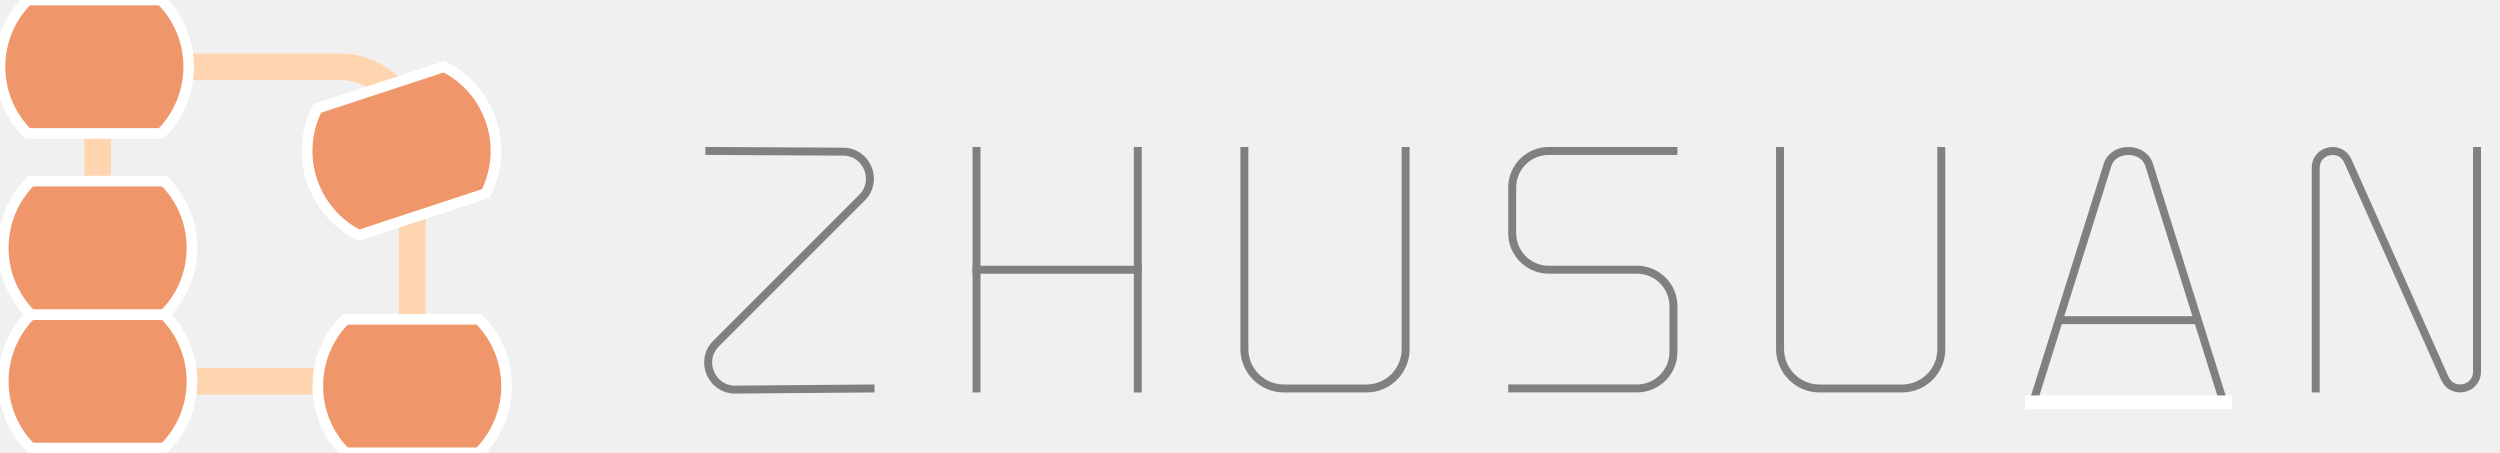
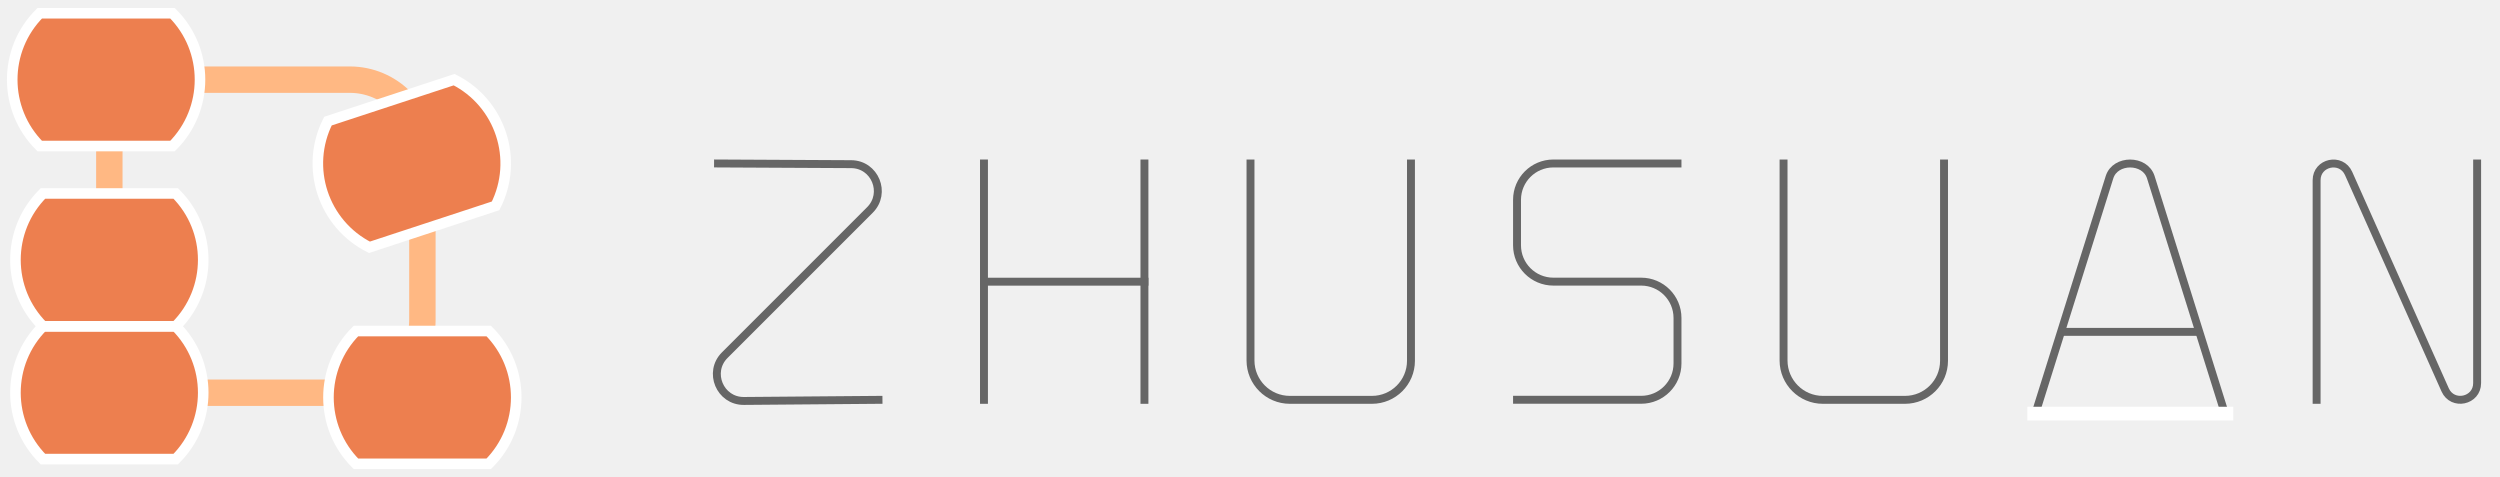
- <svg xmlns="http://www.w3.org/2000/svg" enable-background="new 0 0 471 85.31" viewBox="0 0 471 85.31">
-   <g stroke-miterlimit="10">
-     <path d="m63.91 71.84h-31.77c-7.59 0-13.75-6.16-13.75-13.75v-31.77c0-7.59 6.16-13.75 13.75-13.75h31.77c7.59 0 13.75 6.16 13.75 13.75v31.77c-.01 7.59-6.16 13.75-13.75 13.75z" fill="none" stroke="#ffd5b0" stroke-width="5" />
-     <path d="m30.35 0c6.94 6.94 6.94 18.2 0 25.14h-25.14c-6.95-6.94-6.95-18.2 0-25.14z" fill="#ef966a" stroke="#fff" stroke-width="2" />
-     <path d="m30.96 59.27c6.94 6.94 6.94 18.2 0 25.14h-25.14c-6.94-6.94-6.94-18.2 0-25.14z" fill="#ef966a" stroke="#fff" stroke-width="2" />
-     <path d="m30.96 34.12c6.94 6.94 6.94 18.2 0 25.14h-25.14c-6.94-6.94-6.94-18.2 0-25.14z" fill="#ef966a" stroke="#fff" stroke-width="2" />
-     <path d="m90.23 60.16c6.94 6.94 6.94 18.2 0 25.14h-25.15c-6.94-6.94-6.94-18.2 0-25.14z" fill="#ef966a" stroke="#fff" stroke-width="2" />
-     <path d="m83.67 12.57c8.76 4.43 12.28 15.12 7.85 23.89l-23.89 7.85c-8.76-4.43-12.28-15.12-7.85-23.89z" fill="#ef966a" stroke="#fff" stroke-width="2" />
-     <path d="m183.98 28.44v22.38 22.37" fill="none" stroke="#808080" stroke-linecap="square" stroke-width="1.5" />
-     <path d="m214.36 28.44v22.38 22.37" fill="none" stroke="#808080" stroke-linecap="square" stroke-width="1.5" />
-     <path d="m183.98 50.82h30.38" fill="none" stroke="#808080" stroke-linecap="square" stroke-width="1.5" />
-     <path d="m234.44 28.44v37.3c0 4.11 3.34 7.45 7.45 7.45h15.54c4.08 0 7.39-3.31 7.39-7.39v-37.36" fill="none" stroke="#808080" stroke-linecap="square" stroke-width="1.5" />
-     <path d="m335.36 28.44v37.3c0 4.11 3.34 7.45 7.45 7.45h15.54c4.08 0 7.39-3.31 7.39-7.39v-37.36" fill="none" stroke="#808080" stroke-linecap="square" stroke-width="1.5" />
-     <path d="m436.28 73.19v-41.58c0-3.41 4.66-4.4 6.05-1.29l18.29 40.99c1.39 3.11 6.05 2.12 6.05-1.29v-41.58" fill="none" stroke="#808080" stroke-linecap="square" stroke-width="1.5" />
-     <path d="m133.64 28.44 25.2.13c4.51.02 6.75 5.48 3.56 8.67l-13.57 13.57-13.92 13.92c-3.21 3.21-.91 8.71 3.63 8.67l25.48-.21" fill="none" stroke="#808080" stroke-linecap="square" stroke-width="1.5" />
-     <path d="m315.28 28.44h-23.5c-3.8 0-6.88 3.08-6.88 6.88v8.61c0 3.8 3.08 6.88 6.88 6.88h16.62c3.8 0 6.88 3.08 6.88 6.88v8.61c0 3.8-3.08 6.88-6.88 6.88h-23.5" fill="none" stroke="#808080" stroke-linecap="square" stroke-width="1.5" />
-     <path d="m383.44 74.5 13.64-43.49c1.1-3.42 6.69-3.42 7.8 0l13.64 43.49" fill="none" stroke="#808080" stroke-linecap="square" stroke-width="1.5" />
-     <path d="m387.61 60.32h26.74" fill="none" stroke="#808080" stroke-width="1.5" />
+ <svg xmlns="http://www.w3.org/2000/svg" version="1.1" id="图层_1" x="0px" y="0px" viewBox="0 0 473.31 90.24" style="enable-background:new 0 0 473.31 90.24;" xml:space="preserve">
+   <style type="text/css">
+ 	.st0{fill:none;stroke:#FFB883;stroke-width:5;stroke-miterlimit:10;}
+ 	.st1{fill:#ED7F4F;stroke:#FFFFFF;stroke-width:2;stroke-miterlimit:10;}
+ 	.st2{fill:none;stroke:#666666;stroke-width:1.5;stroke-linecap:square;stroke-miterlimit:10;}
+ 	.st3{fill:none;stroke:#666666;stroke-width:1.5;stroke-miterlimit:10;}
+ 	.st4{fill:#FFFFFF;}
+ </style>
+   <g>
+     <path class="st0" d="M66.21,74.35H34.45c-7.59,0-13.75-6.16-13.75-13.75V28.83c0-7.59,6.16-13.75,13.75-13.75h31.77   c7.59,0,13.75,6.16,13.75,13.75V60.6C79.96,68.19,73.81,74.35,66.21,74.35z" />
+     <path class="st1" d="M32.66,2.51c6.94,6.94,6.94,18.2,0,25.14H7.52c-6.94-6.94-6.94-18.2,0-25.14H32.66z" />
+     <path class="st1" d="M33.27,61.78c6.94,6.94,6.94,18.2,0,25.14H8.13c-6.94-6.94-6.94-18.2,0-25.14H33.27z" />
+     <path class="st1" d="M33.27,36.63c6.94,6.94,6.94,18.2,0,25.14H8.13c-6.94-6.94-6.94-18.2,0-25.14H33.27z" />
+     <path class="st1" d="M92.53,62.67c6.94,6.94,6.94,18.2,0,25.14H67.39c-6.94-6.94-6.94-18.2,0-25.14H92.53z" />
+     <path class="st1" d="M85.98,15.08c8.76,4.43,12.28,15.12,7.85,23.89l-23.89,7.85c-8.76-4.43-12.28-15.12-7.85-23.89L85.98,15.08z" />
  </g>
-   <path d="m381.52 74.5h38.99v2.59h-38.99z" fill="#fff" />
+   <g>
+     <g>
+       <polyline class="st2" points="186.29,30.95 186.29,53.33 186.29,75.7   " />
+       <polyline class="st2" points="216.67,30.95 216.67,53.33 216.67,75.7   " />
+       <line class="st2" x1="186.29" y1="53.33" x2="216.67" y2="53.33" />
+     </g>
+     <path class="st2" d="M236.75,30.95v37.3c0,4.11,3.34,7.45,7.45,7.45h15.54c4.08,0,7.39-3.31,7.39-7.39V30.95" />
+     <path class="st2" d="M337.67,30.95v37.3c0,4.11,3.34,7.45,7.45,7.45h15.54c4.08,0,7.39-3.31,7.39-7.39V30.95" />
+     <path class="st2" d="M438.59,75.7V34.12c0-3.41,4.66-4.4,6.05-1.29l18.29,40.99c1.39,3.11,6.05,2.12,6.05-1.29V30.95" />
+     <path class="st2" d="M135.94,30.95l25.2,0.13c4.51,0.02,6.75,5.48,3.56,8.67l-13.57,13.57l-13.92,13.92   c-3.21,3.21-0.91,8.71,3.63,8.67l25.48-0.21" />
+     <path class="st2" d="M317.59,30.95h-23.5c-3.8,0-6.88,3.08-6.88,6.88v8.61c0,3.8,3.08,6.88,6.88,6.88h16.62   c3.8,0,6.88,3.08,6.88,6.88v8.61c0,3.8-3.08,6.88-6.88,6.88h-23.5" />
+     <g>
+       <g>
+         <path class="st2" d="M385.75,77.01l13.64-43.49c1.1-3.42,6.69-3.42,7.8,0l13.64,43.49" />
+         <line class="st3" x1="389.91" y1="62.83" x2="416.66" y2="62.83" />
+       </g>
+       <rect x="383.82" y="77.01" class="st4" width="38.99" height="2.59" />
+     </g>
+   </g>
</svg>
